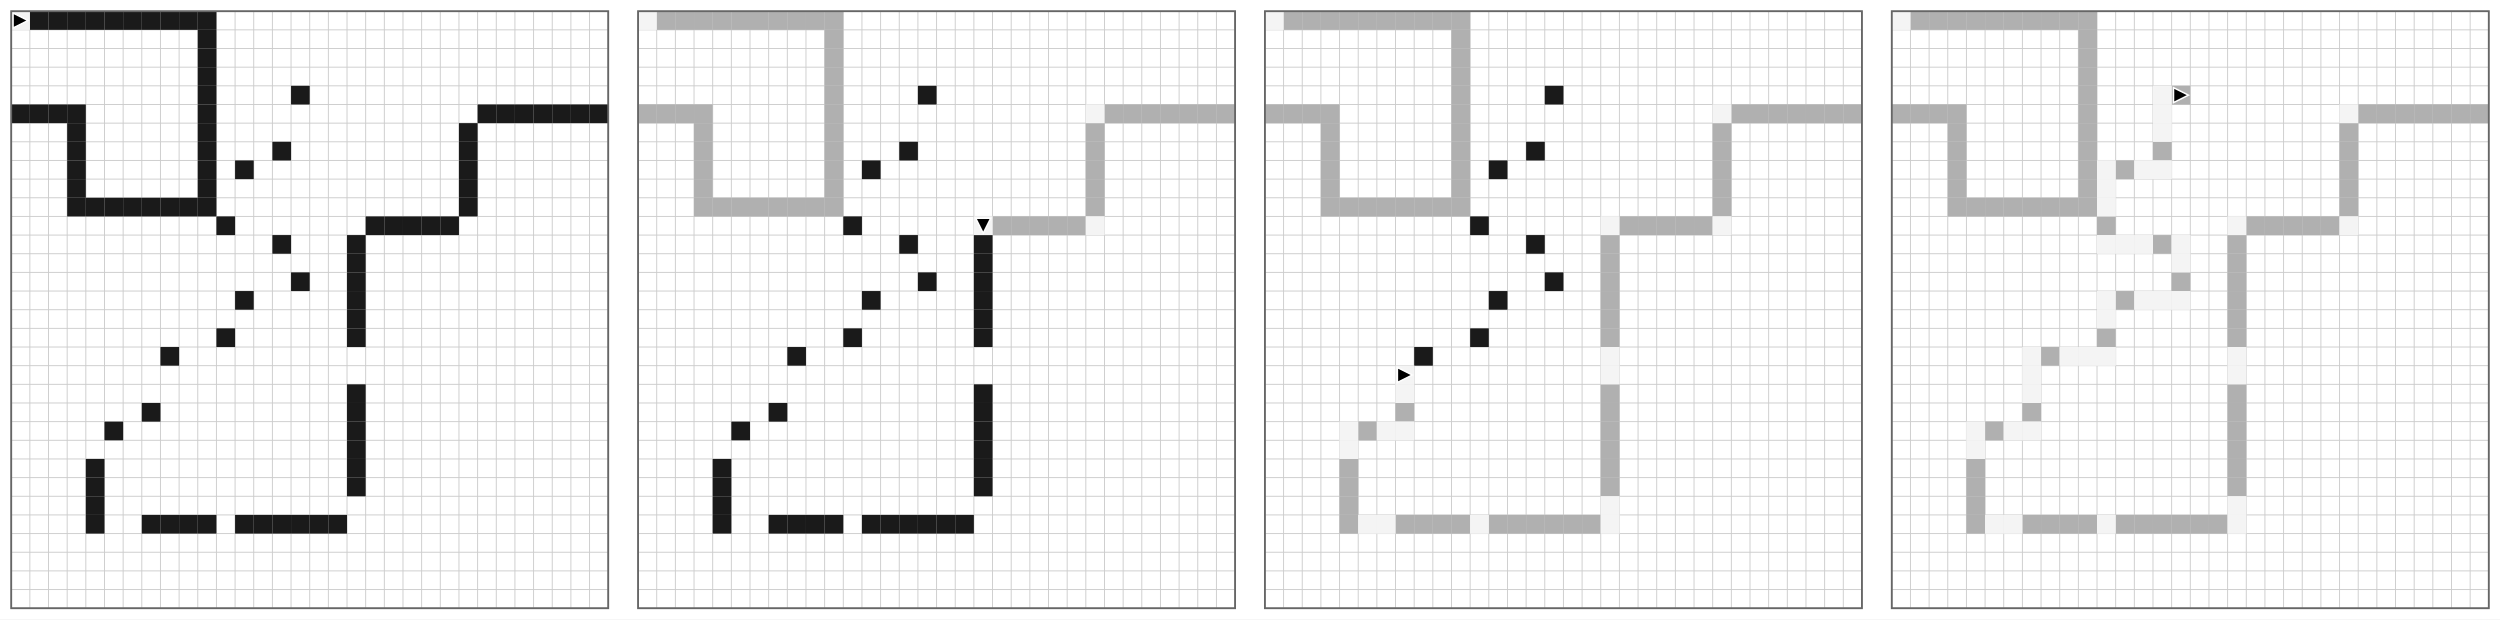
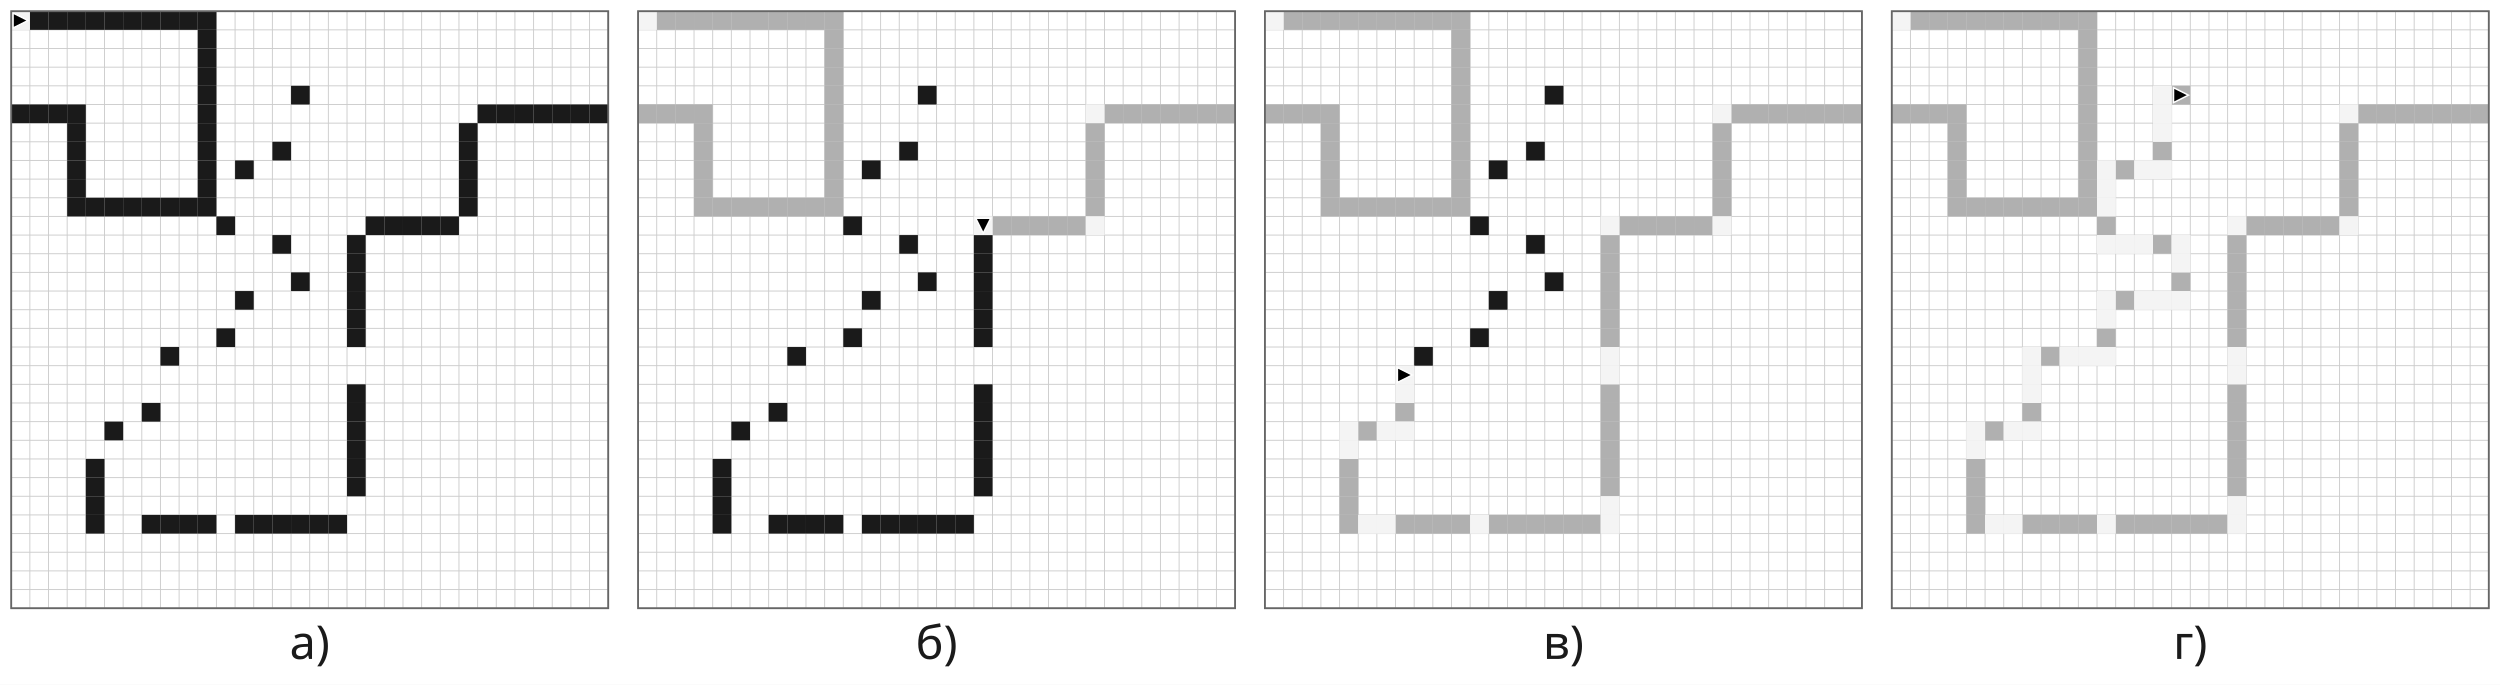
- <svg xmlns="http://www.w3.org/2000/svg" viewBox="0 0 1340 332" width="1340" height="332">
-   <rect width="1340" height="332" fill="#ffffff" />
+ <svg xmlns="http://www.w3.org/2000/svg" viewBox="0 0 1340 367" width="1340" height="367">
+   <rect width="1340" height="367" fill="#ffffff" />
  <g stroke="#cccccc" stroke-width="0.5">
    <line x1="6" y1="6" x2="6" y2="326" />
    <line x1="16" y1="6" x2="16" y2="326" />
    <line x1="26" y1="6" x2="26" y2="326" />
    <line x1="36" y1="6" x2="36" y2="326" />
    <line x1="46" y1="6" x2="46" y2="326" />
    <line x1="56" y1="6" x2="56" y2="326" />
    <line x1="66" y1="6" x2="66" y2="326" />
    <line x1="76" y1="6" x2="76" y2="326" />
    <line x1="86" y1="6" x2="86" y2="326" />
    <line x1="96" y1="6" x2="96" y2="326" />
    <line x1="106" y1="6" x2="106" y2="326" />
    <line x1="116" y1="6" x2="116" y2="326" />
    <line x1="126" y1="6" x2="126" y2="326" />
    <line x1="136" y1="6" x2="136" y2="326" />
    <line x1="146" y1="6" x2="146" y2="326" />
    <line x1="156" y1="6" x2="156" y2="326" />
    <line x1="166" y1="6" x2="166" y2="326" />
    <line x1="176" y1="6" x2="176" y2="326" />
    <line x1="186" y1="6" x2="186" y2="326" />
    <line x1="196" y1="6" x2="196" y2="326" />
    <line x1="206" y1="6" x2="206" y2="326" />
    <line x1="216" y1="6" x2="216" y2="326" />
    <line x1="226" y1="6" x2="226" y2="326" />
    <line x1="236" y1="6" x2="236" y2="326" />
    <line x1="246" y1="6" x2="246" y2="326" />
    <line x1="256" y1="6" x2="256" y2="326" />
    <line x1="266" y1="6" x2="266" y2="326" />
    <line x1="276" y1="6" x2="276" y2="326" />
    <line x1="286" y1="6" x2="286" y2="326" />
    <line x1="296" y1="6" x2="296" y2="326" />
    <line x1="306" y1="6" x2="306" y2="326" />
    <line x1="316" y1="6" x2="316" y2="326" />
    <line x1="326" y1="6" x2="326" y2="326" />
    <line x1="6" y1="6" x2="326" y2="6" />
    <line x1="6" y1="16" x2="326" y2="16" />
    <line x1="6" y1="26" x2="326" y2="26" />
    <line x1="6" y1="36" x2="326" y2="36" />
    <line x1="6" y1="46" x2="326" y2="46" />
    <line x1="6" y1="56" x2="326" y2="56" />
    <line x1="6" y1="66" x2="326" y2="66" />
    <line x1="6" y1="76" x2="326" y2="76" />
    <line x1="6" y1="86" x2="326" y2="86" />
    <line x1="6" y1="96" x2="326" y2="96" />
    <line x1="6" y1="106" x2="326" y2="106" />
    <line x1="6" y1="116" x2="326" y2="116" />
    <line x1="6" y1="126" x2="326" y2="126" />
    <line x1="6" y1="136" x2="326" y2="136" />
    <line x1="6" y1="146" x2="326" y2="146" />
    <line x1="6" y1="156" x2="326" y2="156" />
    <line x1="6" y1="166" x2="326" y2="166" />
    <line x1="6" y1="176" x2="326" y2="176" />
    <line x1="6" y1="186" x2="326" y2="186" />
    <line x1="6" y1="196" x2="326" y2="196" />
    <line x1="6" y1="206" x2="326" y2="206" />
    <line x1="6" y1="216" x2="326" y2="216" />
    <line x1="6" y1="226" x2="326" y2="226" />
    <line x1="6" y1="236" x2="326" y2="236" />
    <line x1="6" y1="246" x2="326" y2="246" />
    <line x1="6" y1="256" x2="326" y2="256" />
    <line x1="6" y1="266" x2="326" y2="266" />
    <line x1="6" y1="276" x2="326" y2="276" />
    <line x1="6" y1="286" x2="326" y2="286" />
    <line x1="6" y1="296" x2="326" y2="296" />
    <line x1="6" y1="306" x2="326" y2="306" />
    <line x1="6" y1="316" x2="326" y2="316" />
    <line x1="6" y1="326" x2="326" y2="326" />
  </g>
  <rect x="6" y="6" width="10" height="10" fill="#e8e8e8" />
  <rect x="16" y="6" width="10" height="10" fill="#1a1a1a" />
  <rect x="26" y="6" width="10" height="10" fill="#1a1a1a" />
  <rect x="36" y="6" width="10" height="10" fill="#1a1a1a" />
  <rect x="46" y="6" width="10" height="10" fill="#1a1a1a" />
  <rect x="56" y="6" width="10" height="10" fill="#1a1a1a" />
  <rect x="66" y="6" width="10" height="10" fill="#1a1a1a" />
  <rect x="76" y="6" width="10" height="10" fill="#1a1a1a" />
  <rect x="86" y="6" width="10" height="10" fill="#1a1a1a" />
  <rect x="96" y="6" width="10" height="10" fill="#1a1a1a" />
  <rect x="106" y="6" width="10" height="10" fill="#1a1a1a" />
  <rect x="106" y="16" width="10" height="10" fill="#1a1a1a" />
  <rect x="106" y="26" width="10" height="10" fill="#1a1a1a" />
  <rect x="106" y="36" width="10" height="10" fill="#1a1a1a" />
  <rect x="106" y="46" width="10" height="10" fill="#1a1a1a" />
  <rect x="156" y="46" width="10" height="10" fill="#1a1a1a" />
  <rect x="6" y="56" width="10" height="10" fill="#1a1a1a" />
  <rect x="16" y="56" width="10" height="10" fill="#1a1a1a" />
  <rect x="26" y="56" width="10" height="10" fill="#1a1a1a" />
  <rect x="36" y="56" width="10" height="10" fill="#1a1a1a" />
  <rect x="106" y="56" width="10" height="10" fill="#1a1a1a" />
  <rect x="256" y="56" width="10" height="10" fill="#1a1a1a" />
  <rect x="266" y="56" width="10" height="10" fill="#1a1a1a" />
  <rect x="276" y="56" width="10" height="10" fill="#1a1a1a" />
  <rect x="286" y="56" width="10" height="10" fill="#1a1a1a" />
  <rect x="296" y="56" width="10" height="10" fill="#1a1a1a" />
  <rect x="306" y="56" width="10" height="10" fill="#1a1a1a" />
  <rect x="316" y="56" width="10" height="10" fill="#1a1a1a" />
  <rect x="36" y="66" width="10" height="10" fill="#1a1a1a" />
  <rect x="106" y="66" width="10" height="10" fill="#1a1a1a" />
  <rect x="246" y="66" width="10" height="10" fill="#1a1a1a" />
  <rect x="36" y="76" width="10" height="10" fill="#1a1a1a" />
  <rect x="106" y="76" width="10" height="10" fill="#1a1a1a" />
  <rect x="146" y="76" width="10" height="10" fill="#1a1a1a" />
  <rect x="246" y="76" width="10" height="10" fill="#1a1a1a" />
  <rect x="36" y="86" width="10" height="10" fill="#1a1a1a" />
  <rect x="106" y="86" width="10" height="10" fill="#1a1a1a" />
  <rect x="126" y="86" width="10" height="10" fill="#1a1a1a" />
  <rect x="246" y="86" width="10" height="10" fill="#1a1a1a" />
  <rect x="36" y="96" width="10" height="10" fill="#1a1a1a" />
  <rect x="106" y="96" width="10" height="10" fill="#1a1a1a" />
  <rect x="246" y="96" width="10" height="10" fill="#1a1a1a" />
  <rect x="36" y="106" width="10" height="10" fill="#1a1a1a" />
  <rect x="46" y="106" width="10" height="10" fill="#1a1a1a" />
  <rect x="56" y="106" width="10" height="10" fill="#1a1a1a" />
  <rect x="66" y="106" width="10" height="10" fill="#1a1a1a" />
  <rect x="76" y="106" width="10" height="10" fill="#1a1a1a" />
  <rect x="86" y="106" width="10" height="10" fill="#1a1a1a" />
  <rect x="96" y="106" width="10" height="10" fill="#1a1a1a" />
  <rect x="106" y="106" width="10" height="10" fill="#1a1a1a" />
  <rect x="246" y="106" width="10" height="10" fill="#1a1a1a" />
  <rect x="116" y="116" width="10" height="10" fill="#1a1a1a" />
  <rect x="196" y="116" width="10" height="10" fill="#1a1a1a" />
  <rect x="206" y="116" width="10" height="10" fill="#1a1a1a" />
  <rect x="216" y="116" width="10" height="10" fill="#1a1a1a" />
  <rect x="226" y="116" width="10" height="10" fill="#1a1a1a" />
  <rect x="236" y="116" width="10" height="10" fill="#1a1a1a" />
  <rect x="146" y="126" width="10" height="10" fill="#1a1a1a" />
  <rect x="186" y="126" width="10" height="10" fill="#1a1a1a" />
  <rect x="186" y="136" width="10" height="10" fill="#1a1a1a" />
  <rect x="156" y="146" width="10" height="10" fill="#1a1a1a" />
  <rect x="186" y="146" width="10" height="10" fill="#1a1a1a" />
  <rect x="126" y="156" width="10" height="10" fill="#1a1a1a" />
  <rect x="186" y="156" width="10" height="10" fill="#1a1a1a" />
  <rect x="186" y="166" width="10" height="10" fill="#1a1a1a" />
  <rect x="116" y="176" width="10" height="10" fill="#1a1a1a" />
  <rect x="186" y="176" width="10" height="10" fill="#1a1a1a" />
  <rect x="86" y="186" width="10" height="10" fill="#1a1a1a" />
  <rect x="186" y="206" width="10" height="10" fill="#1a1a1a" />
  <rect x="76" y="216" width="10" height="10" fill="#1a1a1a" />
  <rect x="186" y="216" width="10" height="10" fill="#1a1a1a" />
  <rect x="56" y="226" width="10" height="10" fill="#1a1a1a" />
  <rect x="186" y="226" width="10" height="10" fill="#1a1a1a" />
  <rect x="186" y="236" width="10" height="10" fill="#1a1a1a" />
  <rect x="46" y="246" width="10" height="10" fill="#1a1a1a" />
  <rect x="186" y="246" width="10" height="10" fill="#1a1a1a" />
  <rect x="46" y="256" width="10" height="10" fill="#1a1a1a" />
  <rect x="186" y="256" width="10" height="10" fill="#1a1a1a" />
  <rect x="46" y="266" width="10" height="10" fill="#1a1a1a" />
  <rect x="46" y="276" width="10" height="10" fill="#1a1a1a" />
  <rect x="76" y="276" width="10" height="10" fill="#1a1a1a" />
  <rect x="86" y="276" width="10" height="10" fill="#1a1a1a" />
  <rect x="96" y="276" width="10" height="10" fill="#1a1a1a" />
  <rect x="106" y="276" width="10" height="10" fill="#1a1a1a" />
  <rect x="126" y="276" width="10" height="10" fill="#1a1a1a" />
  <rect x="136" y="276" width="10" height="10" fill="#1a1a1a" />
  <rect x="146" y="276" width="10" height="10" fill="#1a1a1a" />
  <rect x="156" y="276" width="10" height="10" fill="#1a1a1a" />
  <rect x="166" y="276" width="10" height="10" fill="#1a1a1a" />
  <rect x="176" y="276" width="10" height="10" fill="#1a1a1a" />
  <rect x="6" y="6" width="10" height="10" fill="#f4f4f4" />
  <polygon points="7,7 7,15 15,11" fill="#000000" stroke="#ffffff" stroke-width="0.8" />
  <rect x="6" y="6" width="320" height="320" fill="none" stroke="#666666" stroke-width="1" />
+   <text x="166.0" y="343.5" font-family="osifont, ISOCPEUR, sans-serif" font-size="25" text-anchor="middle" dominant-baseline="central" fill="#1a1a1a">а)</text>
  <g stroke="#cccccc" stroke-width="0.5">
    <line x1="342" y1="6" x2="342" y2="326" />
    <line x1="352" y1="6" x2="352" y2="326" />
    <line x1="362" y1="6" x2="362" y2="326" />
    <line x1="372" y1="6" x2="372" y2="326" />
    <line x1="382" y1="6" x2="382" y2="326" />
    <line x1="392" y1="6" x2="392" y2="326" />
    <line x1="402" y1="6" x2="402" y2="326" />
    <line x1="412" y1="6" x2="412" y2="326" />
    <line x1="422" y1="6" x2="422" y2="326" />
    <line x1="432" y1="6" x2="432" y2="326" />
    <line x1="442" y1="6" x2="442" y2="326" />
    <line x1="452" y1="6" x2="452" y2="326" />
    <line x1="462" y1="6" x2="462" y2="326" />
    <line x1="472" y1="6" x2="472" y2="326" />
    <line x1="482" y1="6" x2="482" y2="326" />
    <line x1="492" y1="6" x2="492" y2="326" />
    <line x1="502" y1="6" x2="502" y2="326" />
    <line x1="512" y1="6" x2="512" y2="326" />
    <line x1="522" y1="6" x2="522" y2="326" />
    <line x1="532" y1="6" x2="532" y2="326" />
    <line x1="542" y1="6" x2="542" y2="326" />
    <line x1="552" y1="6" x2="552" y2="326" />
    <line x1="562" y1="6" x2="562" y2="326" />
    <line x1="572" y1="6" x2="572" y2="326" />
    <line x1="582" y1="6" x2="582" y2="326" />
    <line x1="592" y1="6" x2="592" y2="326" />
    <line x1="602" y1="6" x2="602" y2="326" />
    <line x1="612" y1="6" x2="612" y2="326" />
    <line x1="622" y1="6" x2="622" y2="326" />
    <line x1="632" y1="6" x2="632" y2="326" />
    <line x1="642" y1="6" x2="642" y2="326" />
    <line x1="652" y1="6" x2="652" y2="326" />
    <line x1="662" y1="6" x2="662" y2="326" />
    <line x1="342" y1="6" x2="662" y2="6" />
    <line x1="342" y1="16" x2="662" y2="16" />
    <line x1="342" y1="26" x2="662" y2="26" />
    <line x1="342" y1="36" x2="662" y2="36" />
    <line x1="342" y1="46" x2="662" y2="46" />
    <line x1="342" y1="56" x2="662" y2="56" />
    <line x1="342" y1="66" x2="662" y2="66" />
    <line x1="342" y1="76" x2="662" y2="76" />
    <line x1="342" y1="86" x2="662" y2="86" />
    <line x1="342" y1="96" x2="662" y2="96" />
    <line x1="342" y1="106" x2="662" y2="106" />
    <line x1="342" y1="116" x2="662" y2="116" />
    <line x1="342" y1="126" x2="662" y2="126" />
    <line x1="342" y1="136" x2="662" y2="136" />
    <line x1="342" y1="146" x2="662" y2="146" />
    <line x1="342" y1="156" x2="662" y2="156" />
    <line x1="342" y1="166" x2="662" y2="166" />
    <line x1="342" y1="176" x2="662" y2="176" />
    <line x1="342" y1="186" x2="662" y2="186" />
    <line x1="342" y1="196" x2="662" y2="196" />
    <line x1="342" y1="206" x2="662" y2="206" />
    <line x1="342" y1="216" x2="662" y2="216" />
    <line x1="342" y1="226" x2="662" y2="226" />
    <line x1="342" y1="236" x2="662" y2="236" />
    <line x1="342" y1="246" x2="662" y2="246" />
    <line x1="342" y1="256" x2="662" y2="256" />
    <line x1="342" y1="266" x2="662" y2="266" />
    <line x1="342" y1="276" x2="662" y2="276" />
    <line x1="342" y1="286" x2="662" y2="286" />
    <line x1="342" y1="296" x2="662" y2="296" />
    <line x1="342" y1="306" x2="662" y2="306" />
    <line x1="342" y1="316" x2="662" y2="316" />
    <line x1="342" y1="326" x2="662" y2="326" />
  </g>
  <rect x="342" y="6" width="10" height="10" fill="#e8e8e8" />
  <rect x="352" y="6" width="10" height="10" fill="#b0b0b0" />
  <rect x="362" y="6" width="10" height="10" fill="#b0b0b0" />
  <rect x="372" y="6" width="10" height="10" fill="#b0b0b0" />
  <rect x="382" y="6" width="10" height="10" fill="#b0b0b0" />
  <rect x="392" y="6" width="10" height="10" fill="#b0b0b0" />
  <rect x="402" y="6" width="10" height="10" fill="#b0b0b0" />
  <rect x="412" y="6" width="10" height="10" fill="#b0b0b0" />
  <rect x="422" y="6" width="10" height="10" fill="#b0b0b0" />
  <rect x="432" y="6" width="10" height="10" fill="#b0b0b0" />
  <rect x="442" y="6" width="10" height="10" fill="#b0b0b0" />
  <rect x="442" y="16" width="10" height="10" fill="#b0b0b0" />
  <rect x="442" y="26" width="10" height="10" fill="#b0b0b0" />
  <rect x="442" y="36" width="10" height="10" fill="#b0b0b0" />
  <rect x="442" y="46" width="10" height="10" fill="#b0b0b0" />
  <rect x="492" y="46" width="10" height="10" fill="#1a1a1a" />
  <rect x="342" y="56" width="10" height="10" fill="#b0b0b0" />
  <rect x="352" y="56" width="10" height="10" fill="#b0b0b0" />
  <rect x="362" y="56" width="10" height="10" fill="#b0b0b0" />
  <rect x="372" y="56" width="10" height="10" fill="#b0b0b0" />
  <rect x="442" y="56" width="10" height="10" fill="#b0b0b0" />
  <rect x="582" y="56" width="10" height="10" fill="#e8e8e8" />
  <rect x="592" y="56" width="10" height="10" fill="#b0b0b0" />
  <rect x="602" y="56" width="10" height="10" fill="#b0b0b0" />
  <rect x="612" y="56" width="10" height="10" fill="#b0b0b0" />
  <rect x="622" y="56" width="10" height="10" fill="#b0b0b0" />
  <rect x="632" y="56" width="10" height="10" fill="#b0b0b0" />
  <rect x="642" y="56" width="10" height="10" fill="#b0b0b0" />
  <rect x="652" y="56" width="10" height="10" fill="#b0b0b0" />
  <rect x="372" y="66" width="10" height="10" fill="#b0b0b0" />
  <rect x="442" y="66" width="10" height="10" fill="#b0b0b0" />
  <rect x="582" y="66" width="10" height="10" fill="#b0b0b0" />
  <rect x="372" y="76" width="10" height="10" fill="#b0b0b0" />
  <rect x="442" y="76" width="10" height="10" fill="#b0b0b0" />
  <rect x="482" y="76" width="10" height="10" fill="#1a1a1a" />
  <rect x="582" y="76" width="10" height="10" fill="#b0b0b0" />
  <rect x="372" y="86" width="10" height="10" fill="#b0b0b0" />
  <rect x="442" y="86" width="10" height="10" fill="#b0b0b0" />
  <rect x="462" y="86" width="10" height="10" fill="#1a1a1a" />
  <rect x="582" y="86" width="10" height="10" fill="#b0b0b0" />
  <rect x="372" y="96" width="10" height="10" fill="#b0b0b0" />
  <rect x="442" y="96" width="10" height="10" fill="#b0b0b0" />
  <rect x="582" y="96" width="10" height="10" fill="#b0b0b0" />
  <rect x="372" y="106" width="10" height="10" fill="#b0b0b0" />
  <rect x="382" y="106" width="10" height="10" fill="#b0b0b0" />
  <rect x="392" y="106" width="10" height="10" fill="#b0b0b0" />
  <rect x="402" y="106" width="10" height="10" fill="#b0b0b0" />
  <rect x="412" y="106" width="10" height="10" fill="#b0b0b0" />
  <rect x="422" y="106" width="10" height="10" fill="#b0b0b0" />
  <rect x="432" y="106" width="10" height="10" fill="#b0b0b0" />
  <rect x="442" y="106" width="10" height="10" fill="#b0b0b0" />
  <rect x="582" y="106" width="10" height="10" fill="#b0b0b0" />
  <rect x="452" y="116" width="10" height="10" fill="#1a1a1a" />
  <rect x="522" y="116" width="10" height="10" fill="#e8e8e8" />
  <rect x="532" y="116" width="10" height="10" fill="#b0b0b0" />
  <rect x="542" y="116" width="10" height="10" fill="#b0b0b0" />
  <rect x="552" y="116" width="10" height="10" fill="#b0b0b0" />
  <rect x="562" y="116" width="10" height="10" fill="#b0b0b0" />
  <rect x="572" y="116" width="10" height="10" fill="#b0b0b0" />
  <rect x="582" y="116" width="10" height="10" fill="#e8e8e8" />
  <rect x="482" y="126" width="10" height="10" fill="#1a1a1a" />
  <rect x="522" y="126" width="10" height="10" fill="#1a1a1a" />
  <rect x="522" y="136" width="10" height="10" fill="#1a1a1a" />
  <rect x="492" y="146" width="10" height="10" fill="#1a1a1a" />
  <rect x="522" y="146" width="10" height="10" fill="#1a1a1a" />
  <rect x="462" y="156" width="10" height="10" fill="#1a1a1a" />
  <rect x="522" y="156" width="10" height="10" fill="#1a1a1a" />
  <rect x="522" y="166" width="10" height="10" fill="#1a1a1a" />
  <rect x="452" y="176" width="10" height="10" fill="#1a1a1a" />
  <rect x="522" y="176" width="10" height="10" fill="#1a1a1a" />
  <rect x="422" y="186" width="10" height="10" fill="#1a1a1a" />
  <rect x="522" y="206" width="10" height="10" fill="#1a1a1a" />
  <rect x="412" y="216" width="10" height="10" fill="#1a1a1a" />
  <rect x="522" y="216" width="10" height="10" fill="#1a1a1a" />
  <rect x="392" y="226" width="10" height="10" fill="#1a1a1a" />
  <rect x="522" y="226" width="10" height="10" fill="#1a1a1a" />
  <rect x="522" y="236" width="10" height="10" fill="#1a1a1a" />
  <rect x="382" y="246" width="10" height="10" fill="#1a1a1a" />
  <rect x="522" y="246" width="10" height="10" fill="#1a1a1a" />
  <rect x="382" y="256" width="10" height="10" fill="#1a1a1a" />
  <rect x="522" y="256" width="10" height="10" fill="#1a1a1a" />
  <rect x="382" y="266" width="10" height="10" fill="#1a1a1a" />
  <rect x="382" y="276" width="10" height="10" fill="#1a1a1a" />
  <rect x="412" y="276" width="10" height="10" fill="#1a1a1a" />
  <rect x="422" y="276" width="10" height="10" fill="#1a1a1a" />
  <rect x="432" y="276" width="10" height="10" fill="#1a1a1a" />
  <rect x="442" y="276" width="10" height="10" fill="#1a1a1a" />
  <rect x="462" y="276" width="10" height="10" fill="#1a1a1a" />
  <rect x="472" y="276" width="10" height="10" fill="#1a1a1a" />
  <rect x="482" y="276" width="10" height="10" fill="#1a1a1a" />
  <rect x="492" y="276" width="10" height="10" fill="#1a1a1a" />
  <rect x="502" y="276" width="10" height="10" fill="#1a1a1a" />
  <rect x="512" y="276" width="10" height="10" fill="#1a1a1a" />
  <rect x="342" y="6" width="10" height="10" fill="#f4f4f4" />
  <rect x="582" y="56" width="10" height="10" fill="#f4f4f4" />
  <rect x="522" y="116" width="10" height="10" fill="#f4f4f4" />
  <rect x="582" y="116" width="10" height="10" fill="#f4f4f4" />
  <polygon points="523,117 531,117 527,125" fill="#000000" stroke="#ffffff" stroke-width="0.8" />
  <rect x="342" y="6" width="320" height="320" fill="none" stroke="#666666" stroke-width="1" />
+   <text x="502.0" y="343.5" font-family="osifont, ISOCPEUR, sans-serif" font-size="25" text-anchor="middle" dominant-baseline="central" fill="#1a1a1a">б)</text>
  <g stroke="#cccccc" stroke-width="0.5">
    <line x1="678" y1="6" x2="678" y2="326" />
    <line x1="688" y1="6" x2="688" y2="326" />
    <line x1="698" y1="6" x2="698" y2="326" />
    <line x1="708" y1="6" x2="708" y2="326" />
    <line x1="718" y1="6" x2="718" y2="326" />
    <line x1="728" y1="6" x2="728" y2="326" />
    <line x1="738" y1="6" x2="738" y2="326" />
    <line x1="748" y1="6" x2="748" y2="326" />
    <line x1="758" y1="6" x2="758" y2="326" />
    <line x1="768" y1="6" x2="768" y2="326" />
    <line x1="778" y1="6" x2="778" y2="326" />
    <line x1="788" y1="6" x2="788" y2="326" />
    <line x1="798" y1="6" x2="798" y2="326" />
    <line x1="808" y1="6" x2="808" y2="326" />
    <line x1="818" y1="6" x2="818" y2="326" />
    <line x1="828" y1="6" x2="828" y2="326" />
    <line x1="838" y1="6" x2="838" y2="326" />
    <line x1="848" y1="6" x2="848" y2="326" />
    <line x1="858" y1="6" x2="858" y2="326" />
    <line x1="868" y1="6" x2="868" y2="326" />
    <line x1="878" y1="6" x2="878" y2="326" />
    <line x1="888" y1="6" x2="888" y2="326" />
    <line x1="898" y1="6" x2="898" y2="326" />
    <line x1="908" y1="6" x2="908" y2="326" />
    <line x1="918" y1="6" x2="918" y2="326" />
    <line x1="928" y1="6" x2="928" y2="326" />
    <line x1="938" y1="6" x2="938" y2="326" />
    <line x1="948" y1="6" x2="948" y2="326" />
    <line x1="958" y1="6" x2="958" y2="326" />
    <line x1="968" y1="6" x2="968" y2="326" />
    <line x1="978" y1="6" x2="978" y2="326" />
    <line x1="988" y1="6" x2="988" y2="326" />
    <line x1="998" y1="6" x2="998" y2="326" />
    <line x1="678" y1="6" x2="998" y2="6" />
    <line x1="678" y1="16" x2="998" y2="16" />
    <line x1="678" y1="26" x2="998" y2="26" />
    <line x1="678" y1="36" x2="998" y2="36" />
    <line x1="678" y1="46" x2="998" y2="46" />
    <line x1="678" y1="56" x2="998" y2="56" />
    <line x1="678" y1="66" x2="998" y2="66" />
    <line x1="678" y1="76" x2="998" y2="76" />
    <line x1="678" y1="86" x2="998" y2="86" />
    <line x1="678" y1="96" x2="998" y2="96" />
    <line x1="678" y1="106" x2="998" y2="106" />
    <line x1="678" y1="116" x2="998" y2="116" />
    <line x1="678" y1="126" x2="998" y2="126" />
    <line x1="678" y1="136" x2="998" y2="136" />
    <line x1="678" y1="146" x2="998" y2="146" />
    <line x1="678" y1="156" x2="998" y2="156" />
    <line x1="678" y1="166" x2="998" y2="166" />
    <line x1="678" y1="176" x2="998" y2="176" />
    <line x1="678" y1="186" x2="998" y2="186" />
    <line x1="678" y1="196" x2="998" y2="196" />
    <line x1="678" y1="206" x2="998" y2="206" />
    <line x1="678" y1="216" x2="998" y2="216" />
    <line x1="678" y1="226" x2="998" y2="226" />
    <line x1="678" y1="236" x2="998" y2="236" />
    <line x1="678" y1="246" x2="998" y2="246" />
    <line x1="678" y1="256" x2="998" y2="256" />
    <line x1="678" y1="266" x2="998" y2="266" />
    <line x1="678" y1="276" x2="998" y2="276" />
    <line x1="678" y1="286" x2="998" y2="286" />
    <line x1="678" y1="296" x2="998" y2="296" />
    <line x1="678" y1="306" x2="998" y2="306" />
    <line x1="678" y1="316" x2="998" y2="316" />
    <line x1="678" y1="326" x2="998" y2="326" />
  </g>
  <rect x="678" y="6" width="10" height="10" fill="#e8e8e8" />
  <rect x="688" y="6" width="10" height="10" fill="#b0b0b0" />
  <rect x="698" y="6" width="10" height="10" fill="#b0b0b0" />
  <rect x="708" y="6" width="10" height="10" fill="#b0b0b0" />
  <rect x="718" y="6" width="10" height="10" fill="#b0b0b0" />
  <rect x="728" y="6" width="10" height="10" fill="#b0b0b0" />
  <rect x="738" y="6" width="10" height="10" fill="#b0b0b0" />
  <rect x="748" y="6" width="10" height="10" fill="#b0b0b0" />
  <rect x="758" y="6" width="10" height="10" fill="#b0b0b0" />
  <rect x="768" y="6" width="10" height="10" fill="#b0b0b0" />
  <rect x="778" y="6" width="10" height="10" fill="#b0b0b0" />
  <rect x="778" y="16" width="10" height="10" fill="#b0b0b0" />
  <rect x="778" y="26" width="10" height="10" fill="#b0b0b0" />
  <rect x="778" y="36" width="10" height="10" fill="#b0b0b0" />
  <rect x="778" y="46" width="10" height="10" fill="#b0b0b0" />
  <rect x="828" y="46" width="10" height="10" fill="#1a1a1a" />
  <rect x="678" y="56" width="10" height="10" fill="#b0b0b0" />
  <rect x="688" y="56" width="10" height="10" fill="#b0b0b0" />
  <rect x="698" y="56" width="10" height="10" fill="#b0b0b0" />
  <rect x="708" y="56" width="10" height="10" fill="#b0b0b0" />
  <rect x="778" y="56" width="10" height="10" fill="#b0b0b0" />
  <rect x="918" y="56" width="10" height="10" fill="#e8e8e8" />
  <rect x="928" y="56" width="10" height="10" fill="#b0b0b0" />
  <rect x="938" y="56" width="10" height="10" fill="#b0b0b0" />
  <rect x="948" y="56" width="10" height="10" fill="#b0b0b0" />
  <rect x="958" y="56" width="10" height="10" fill="#b0b0b0" />
  <rect x="968" y="56" width="10" height="10" fill="#b0b0b0" />
  <rect x="978" y="56" width="10" height="10" fill="#b0b0b0" />
  <rect x="988" y="56" width="10" height="10" fill="#b0b0b0" />
  <rect x="708" y="66" width="10" height="10" fill="#b0b0b0" />
  <rect x="778" y="66" width="10" height="10" fill="#b0b0b0" />
  <rect x="918" y="66" width="10" height="10" fill="#b0b0b0" />
  <rect x="708" y="76" width="10" height="10" fill="#b0b0b0" />
  <rect x="778" y="76" width="10" height="10" fill="#b0b0b0" />
  <rect x="818" y="76" width="10" height="10" fill="#1a1a1a" />
  <rect x="918" y="76" width="10" height="10" fill="#b0b0b0" />
  <rect x="708" y="86" width="10" height="10" fill="#b0b0b0" />
  <rect x="778" y="86" width="10" height="10" fill="#b0b0b0" />
  <rect x="798" y="86" width="10" height="10" fill="#1a1a1a" />
  <rect x="918" y="86" width="10" height="10" fill="#b0b0b0" />
  <rect x="708" y="96" width="10" height="10" fill="#b0b0b0" />
  <rect x="778" y="96" width="10" height="10" fill="#b0b0b0" />
  <rect x="918" y="96" width="10" height="10" fill="#b0b0b0" />
  <rect x="708" y="106" width="10" height="10" fill="#b0b0b0" />
  <rect x="718" y="106" width="10" height="10" fill="#b0b0b0" />
  <rect x="728" y="106" width="10" height="10" fill="#b0b0b0" />
  <rect x="738" y="106" width="10" height="10" fill="#b0b0b0" />
  <rect x="748" y="106" width="10" height="10" fill="#b0b0b0" />
  <rect x="758" y="106" width="10" height="10" fill="#b0b0b0" />
  <rect x="768" y="106" width="10" height="10" fill="#b0b0b0" />
  <rect x="778" y="106" width="10" height="10" fill="#b0b0b0" />
  <rect x="918" y="106" width="10" height="10" fill="#b0b0b0" />
  <rect x="788" y="116" width="10" height="10" fill="#1a1a1a" />
  <rect x="858" y="116" width="10" height="10" fill="#e8e8e8" />
  <rect x="868" y="116" width="10" height="10" fill="#b0b0b0" />
  <rect x="878" y="116" width="10" height="10" fill="#b0b0b0" />
  <rect x="888" y="116" width="10" height="10" fill="#b0b0b0" />
  <rect x="898" y="116" width="10" height="10" fill="#b0b0b0" />
  <rect x="908" y="116" width="10" height="10" fill="#b0b0b0" />
  <rect x="918" y="116" width="10" height="10" fill="#e8e8e8" />
  <rect x="818" y="126" width="10" height="10" fill="#1a1a1a" />
  <rect x="858" y="126" width="10" height="10" fill="#b0b0b0" />
  <rect x="858" y="136" width="10" height="10" fill="#b0b0b0" />
  <rect x="828" y="146" width="10" height="10" fill="#1a1a1a" />
  <rect x="858" y="146" width="10" height="10" fill="#b0b0b0" />
  <rect x="798" y="156" width="10" height="10" fill="#1a1a1a" />
  <rect x="858" y="156" width="10" height="10" fill="#b0b0b0" />
  <rect x="858" y="166" width="10" height="10" fill="#b0b0b0" />
  <rect x="788" y="176" width="10" height="10" fill="#1a1a1a" />
  <rect x="858" y="176" width="10" height="10" fill="#b0b0b0" />
  <rect x="758" y="186" width="10" height="10" fill="#1a1a1a" />
  <rect x="858" y="186" width="10" height="10" fill="#e8e8e8" />
  <rect x="748" y="196" width="10" height="10" fill="#e8e8e8" />
  <rect x="858" y="196" width="10" height="10" fill="#e8e8e8" />
  <rect x="748" y="206" width="10" height="10" fill="#e8e8e8" />
  <rect x="858" y="206" width="10" height="10" fill="#b0b0b0" />
  <rect x="748" y="216" width="10" height="10" fill="#b0b0b0" />
  <rect x="858" y="216" width="10" height="10" fill="#b0b0b0" />
  <rect x="718" y="226" width="10" height="10" fill="#e8e8e8" />
  <rect x="728" y="226" width="10" height="10" fill="#b0b0b0" />
  <rect x="738" y="226" width="10" height="10" fill="#e8e8e8" />
  <rect x="748" y="226" width="10" height="10" fill="#e8e8e8" />
  <rect x="858" y="226" width="10" height="10" fill="#b0b0b0" />
  <rect x="718" y="236" width="10" height="10" fill="#e8e8e8" />
  <rect x="858" y="236" width="10" height="10" fill="#b0b0b0" />
  <rect x="718" y="246" width="10" height="10" fill="#b0b0b0" />
  <rect x="858" y="246" width="10" height="10" fill="#b0b0b0" />
  <rect x="718" y="256" width="10" height="10" fill="#b0b0b0" />
  <rect x="858" y="256" width="10" height="10" fill="#b0b0b0" />
  <rect x="718" y="266" width="10" height="10" fill="#b0b0b0" />
  <rect x="858" y="266" width="10" height="10" fill="#e8e8e8" />
  <rect x="718" y="276" width="10" height="10" fill="#b0b0b0" />
  <rect x="728" y="276" width="10" height="10" fill="#e8e8e8" />
  <rect x="738" y="276" width="10" height="10" fill="#e8e8e8" />
  <rect x="748" y="276" width="10" height="10" fill="#b0b0b0" />
  <rect x="758" y="276" width="10" height="10" fill="#b0b0b0" />
  <rect x="768" y="276" width="10" height="10" fill="#b0b0b0" />
  <rect x="778" y="276" width="10" height="10" fill="#b0b0b0" />
  <rect x="788" y="276" width="10" height="10" fill="#e8e8e8" />
  <rect x="798" y="276" width="10" height="10" fill="#b0b0b0" />
  <rect x="808" y="276" width="10" height="10" fill="#b0b0b0" />
  <rect x="818" y="276" width="10" height="10" fill="#b0b0b0" />
  <rect x="828" y="276" width="10" height="10" fill="#b0b0b0" />
  <rect x="838" y="276" width="10" height="10" fill="#b0b0b0" />
  <rect x="848" y="276" width="10" height="10" fill="#b0b0b0" />
  <rect x="858" y="276" width="10" height="10" fill="#e8e8e8" />
  <rect x="678" y="6" width="10" height="10" fill="#f4f4f4" />
  <rect x="918" y="56" width="10" height="10" fill="#f4f4f4" />
  <rect x="858" y="116" width="10" height="10" fill="#f4f4f4" />
  <rect x="918" y="116" width="10" height="10" fill="#f4f4f4" />
  <rect x="858" y="186" width="10" height="10" fill="#f4f4f4" />
  <rect x="748" y="196" width="10" height="10" fill="#f4f4f4" />
  <rect x="858" y="196" width="10" height="10" fill="#f4f4f4" />
  <rect x="748" y="206" width="10" height="10" fill="#f4f4f4" />
  <rect x="718" y="226" width="10" height="10" fill="#f4f4f4" />
  <rect x="738" y="226" width="10" height="10" fill="#f4f4f4" />
  <rect x="748" y="226" width="10" height="10" fill="#f4f4f4" />
  <rect x="718" y="236" width="10" height="10" fill="#f4f4f4" />
  <rect x="858" y="266" width="10" height="10" fill="#f4f4f4" />
  <rect x="728" y="276" width="10" height="10" fill="#f4f4f4" />
  <rect x="738" y="276" width="10" height="10" fill="#f4f4f4" />
  <rect x="788" y="276" width="10" height="10" fill="#f4f4f4" />
  <rect x="858" y="276" width="10" height="10" fill="#f4f4f4" />
  <polygon points="749,197 749,205 757,201" fill="#000000" stroke="#ffffff" stroke-width="0.8" />
  <rect x="678" y="6" width="320" height="320" fill="none" stroke="#666666" stroke-width="1" />
+   <text x="838.0" y="343.5" font-family="osifont, ISOCPEUR, sans-serif" font-size="25" text-anchor="middle" dominant-baseline="central" fill="#1a1a1a">в)</text>
  <g stroke="#cccccc" stroke-width="0.5">
    <line x1="1014" y1="6" x2="1014" y2="326" />
    <line x1="1024" y1="6" x2="1024" y2="326" />
    <line x1="1034" y1="6" x2="1034" y2="326" />
    <line x1="1044" y1="6" x2="1044" y2="326" />
    <line x1="1054" y1="6" x2="1054" y2="326" />
    <line x1="1064" y1="6" x2="1064" y2="326" />
    <line x1="1074" y1="6" x2="1074" y2="326" />
    <line x1="1084" y1="6" x2="1084" y2="326" />
    <line x1="1094" y1="6" x2="1094" y2="326" />
    <line x1="1104" y1="6" x2="1104" y2="326" />
    <line x1="1114" y1="6" x2="1114" y2="326" />
    <line x1="1124" y1="6" x2="1124" y2="326" />
    <line x1="1134" y1="6" x2="1134" y2="326" />
    <line x1="1144" y1="6" x2="1144" y2="326" />
    <line x1="1154" y1="6" x2="1154" y2="326" />
    <line x1="1164" y1="6" x2="1164" y2="326" />
    <line x1="1174" y1="6" x2="1174" y2="326" />
    <line x1="1184" y1="6" x2="1184" y2="326" />
    <line x1="1194" y1="6" x2="1194" y2="326" />
    <line x1="1204" y1="6" x2="1204" y2="326" />
    <line x1="1214" y1="6" x2="1214" y2="326" />
    <line x1="1224" y1="6" x2="1224" y2="326" />
    <line x1="1234" y1="6" x2="1234" y2="326" />
    <line x1="1244" y1="6" x2="1244" y2="326" />
    <line x1="1254" y1="6" x2="1254" y2="326" />
    <line x1="1264" y1="6" x2="1264" y2="326" />
    <line x1="1274" y1="6" x2="1274" y2="326" />
    <line x1="1284" y1="6" x2="1284" y2="326" />
    <line x1="1294" y1="6" x2="1294" y2="326" />
    <line x1="1304" y1="6" x2="1304" y2="326" />
    <line x1="1314" y1="6" x2="1314" y2="326" />
    <line x1="1324" y1="6" x2="1324" y2="326" />
    <line x1="1334" y1="6" x2="1334" y2="326" />
    <line x1="1014" y1="6" x2="1334" y2="6" />
    <line x1="1014" y1="16" x2="1334" y2="16" />
    <line x1="1014" y1="26" x2="1334" y2="26" />
    <line x1="1014" y1="36" x2="1334" y2="36" />
    <line x1="1014" y1="46" x2="1334" y2="46" />
    <line x1="1014" y1="56" x2="1334" y2="56" />
    <line x1="1014" y1="66" x2="1334" y2="66" />
    <line x1="1014" y1="76" x2="1334" y2="76" />
    <line x1="1014" y1="86" x2="1334" y2="86" />
    <line x1="1014" y1="96" x2="1334" y2="96" />
    <line x1="1014" y1="106" x2="1334" y2="106" />
    <line x1="1014" y1="116" x2="1334" y2="116" />
    <line x1="1014" y1="126" x2="1334" y2="126" />
    <line x1="1014" y1="136" x2="1334" y2="136" />
    <line x1="1014" y1="146" x2="1334" y2="146" />
    <line x1="1014" y1="156" x2="1334" y2="156" />
    <line x1="1014" y1="166" x2="1334" y2="166" />
    <line x1="1014" y1="176" x2="1334" y2="176" />
    <line x1="1014" y1="186" x2="1334" y2="186" />
    <line x1="1014" y1="196" x2="1334" y2="196" />
    <line x1="1014" y1="206" x2="1334" y2="206" />
    <line x1="1014" y1="216" x2="1334" y2="216" />
    <line x1="1014" y1="226" x2="1334" y2="226" />
    <line x1="1014" y1="236" x2="1334" y2="236" />
    <line x1="1014" y1="246" x2="1334" y2="246" />
    <line x1="1014" y1="256" x2="1334" y2="256" />
    <line x1="1014" y1="266" x2="1334" y2="266" />
    <line x1="1014" y1="276" x2="1334" y2="276" />
    <line x1="1014" y1="286" x2="1334" y2="286" />
    <line x1="1014" y1="296" x2="1334" y2="296" />
    <line x1="1014" y1="306" x2="1334" y2="306" />
    <line x1="1014" y1="316" x2="1334" y2="316" />
    <line x1="1014" y1="326" x2="1334" y2="326" />
  </g>
  <rect x="1014" y="6" width="10" height="10" fill="#e8e8e8" />
  <rect x="1024" y="6" width="10" height="10" fill="#b0b0b0" />
  <rect x="1034" y="6" width="10" height="10" fill="#b0b0b0" />
  <rect x="1044" y="6" width="10" height="10" fill="#b0b0b0" />
  <rect x="1054" y="6" width="10" height="10" fill="#b0b0b0" />
  <rect x="1064" y="6" width="10" height="10" fill="#b0b0b0" />
  <rect x="1074" y="6" width="10" height="10" fill="#b0b0b0" />
  <rect x="1084" y="6" width="10" height="10" fill="#b0b0b0" />
  <rect x="1094" y="6" width="10" height="10" fill="#b0b0b0" />
  <rect x="1104" y="6" width="10" height="10" fill="#b0b0b0" />
  <rect x="1114" y="6" width="10" height="10" fill="#b0b0b0" />
  <rect x="1114" y="16" width="10" height="10" fill="#b0b0b0" />
  <rect x="1114" y="26" width="10" height="10" fill="#b0b0b0" />
  <rect x="1114" y="36" width="10" height="10" fill="#b0b0b0" />
  <rect x="1114" y="46" width="10" height="10" fill="#b0b0b0" />
  <rect x="1154" y="46" width="10" height="10" fill="#e8e8e8" />
  <rect x="1164" y="46" width="10" height="10" fill="#b0b0b0" />
  <rect x="1014" y="56" width="10" height="10" fill="#b0b0b0" />
  <rect x="1024" y="56" width="10" height="10" fill="#b0b0b0" />
  <rect x="1034" y="56" width="10" height="10" fill="#b0b0b0" />
  <rect x="1044" y="56" width="10" height="10" fill="#b0b0b0" />
  <rect x="1114" y="56" width="10" height="10" fill="#b0b0b0" />
  <rect x="1154" y="56" width="10" height="10" fill="#e8e8e8" />
  <rect x="1254" y="56" width="10" height="10" fill="#e8e8e8" />
  <rect x="1264" y="56" width="10" height="10" fill="#b0b0b0" />
  <rect x="1274" y="56" width="10" height="10" fill="#b0b0b0" />
  <rect x="1284" y="56" width="10" height="10" fill="#b0b0b0" />
  <rect x="1294" y="56" width="10" height="10" fill="#b0b0b0" />
  <rect x="1304" y="56" width="10" height="10" fill="#b0b0b0" />
  <rect x="1314" y="56" width="10" height="10" fill="#b0b0b0" />
  <rect x="1324" y="56" width="10" height="10" fill="#b0b0b0" />
  <rect x="1044" y="66" width="10" height="10" fill="#b0b0b0" />
  <rect x="1114" y="66" width="10" height="10" fill="#b0b0b0" />
  <rect x="1154" y="66" width="10" height="10" fill="#e8e8e8" />
  <rect x="1254" y="66" width="10" height="10" fill="#b0b0b0" />
  <rect x="1044" y="76" width="10" height="10" fill="#b0b0b0" />
  <rect x="1114" y="76" width="10" height="10" fill="#b0b0b0" />
  <rect x="1154" y="76" width="10" height="10" fill="#b0b0b0" />
  <rect x="1254" y="76" width="10" height="10" fill="#b0b0b0" />
  <rect x="1044" y="86" width="10" height="10" fill="#b0b0b0" />
  <rect x="1114" y="86" width="10" height="10" fill="#b0b0b0" />
  <rect x="1124" y="86" width="10" height="10" fill="#e8e8e8" />
  <rect x="1134" y="86" width="10" height="10" fill="#b0b0b0" />
  <rect x="1144" y="86" width="10" height="10" fill="#e8e8e8" />
  <rect x="1154" y="86" width="10" height="10" fill="#e8e8e8" />
  <rect x="1254" y="86" width="10" height="10" fill="#b0b0b0" />
  <rect x="1044" y="96" width="10" height="10" fill="#b0b0b0" />
  <rect x="1114" y="96" width="10" height="10" fill="#b0b0b0" />
  <rect x="1124" y="96" width="10" height="10" fill="#e8e8e8" />
  <rect x="1254" y="96" width="10" height="10" fill="#b0b0b0" />
  <rect x="1044" y="106" width="10" height="10" fill="#b0b0b0" />
  <rect x="1054" y="106" width="10" height="10" fill="#b0b0b0" />
  <rect x="1064" y="106" width="10" height="10" fill="#b0b0b0" />
  <rect x="1074" y="106" width="10" height="10" fill="#b0b0b0" />
  <rect x="1084" y="106" width="10" height="10" fill="#b0b0b0" />
  <rect x="1094" y="106" width="10" height="10" fill="#b0b0b0" />
  <rect x="1104" y="106" width="10" height="10" fill="#b0b0b0" />
  <rect x="1114" y="106" width="10" height="10" fill="#b0b0b0" />
  <rect x="1124" y="106" width="10" height="10" fill="#e8e8e8" />
  <rect x="1254" y="106" width="10" height="10" fill="#b0b0b0" />
  <rect x="1124" y="116" width="10" height="10" fill="#b0b0b0" />
  <rect x="1194" y="116" width="10" height="10" fill="#e8e8e8" />
  <rect x="1204" y="116" width="10" height="10" fill="#b0b0b0" />
  <rect x="1214" y="116" width="10" height="10" fill="#b0b0b0" />
  <rect x="1224" y="116" width="10" height="10" fill="#b0b0b0" />
  <rect x="1234" y="116" width="10" height="10" fill="#b0b0b0" />
  <rect x="1244" y="116" width="10" height="10" fill="#b0b0b0" />
  <rect x="1254" y="116" width="10" height="10" fill="#e8e8e8" />
  <rect x="1124" y="126" width="10" height="10" fill="#e8e8e8" />
  <rect x="1134" y="126" width="10" height="10" fill="#e8e8e8" />
  <rect x="1144" y="126" width="10" height="10" fill="#e8e8e8" />
  <rect x="1154" y="126" width="10" height="10" fill="#b0b0b0" />
  <rect x="1164" y="126" width="10" height="10" fill="#e8e8e8" />
  <rect x="1194" y="126" width="10" height="10" fill="#b0b0b0" />
  <rect x="1164" y="136" width="10" height="10" fill="#e8e8e8" />
  <rect x="1194" y="136" width="10" height="10" fill="#b0b0b0" />
  <rect x="1164" y="146" width="10" height="10" fill="#b0b0b0" />
  <rect x="1194" y="146" width="10" height="10" fill="#b0b0b0" />
  <rect x="1124" y="156" width="10" height="10" fill="#e8e8e8" />
  <rect x="1134" y="156" width="10" height="10" fill="#b0b0b0" />
  <rect x="1144" y="156" width="10" height="10" fill="#e8e8e8" />
  <rect x="1154" y="156" width="10" height="10" fill="#e8e8e8" />
  <rect x="1164" y="156" width="10" height="10" fill="#e8e8e8" />
  <rect x="1194" y="156" width="10" height="10" fill="#b0b0b0" />
  <rect x="1124" y="166" width="10" height="10" fill="#e8e8e8" />
  <rect x="1194" y="166" width="10" height="10" fill="#b0b0b0" />
  <rect x="1124" y="176" width="10" height="10" fill="#b0b0b0" />
  <rect x="1194" y="176" width="10" height="10" fill="#b0b0b0" />
  <rect x="1084" y="186" width="10" height="10" fill="#e8e8e8" />
  <rect x="1094" y="186" width="10" height="10" fill="#b0b0b0" />
  <rect x="1104" y="186" width="10" height="10" fill="#e8e8e8" />
  <rect x="1114" y="186" width="10" height="10" fill="#e8e8e8" />
  <rect x="1124" y="186" width="10" height="10" fill="#e8e8e8" />
  <rect x="1194" y="186" width="10" height="10" fill="#e8e8e8" />
  <rect x="1084" y="196" width="10" height="10" fill="#e8e8e8" />
  <rect x="1194" y="196" width="10" height="10" fill="#e8e8e8" />
  <rect x="1084" y="206" width="10" height="10" fill="#e8e8e8" />
  <rect x="1194" y="206" width="10" height="10" fill="#b0b0b0" />
  <rect x="1084" y="216" width="10" height="10" fill="#b0b0b0" />
  <rect x="1194" y="216" width="10" height="10" fill="#b0b0b0" />
  <rect x="1054" y="226" width="10" height="10" fill="#e8e8e8" />
  <rect x="1064" y="226" width="10" height="10" fill="#b0b0b0" />
  <rect x="1074" y="226" width="10" height="10" fill="#e8e8e8" />
  <rect x="1084" y="226" width="10" height="10" fill="#e8e8e8" />
  <rect x="1194" y="226" width="10" height="10" fill="#b0b0b0" />
  <rect x="1054" y="236" width="10" height="10" fill="#e8e8e8" />
  <rect x="1194" y="236" width="10" height="10" fill="#b0b0b0" />
  <rect x="1054" y="246" width="10" height="10" fill="#b0b0b0" />
  <rect x="1194" y="246" width="10" height="10" fill="#b0b0b0" />
  <rect x="1054" y="256" width="10" height="10" fill="#b0b0b0" />
  <rect x="1194" y="256" width="10" height="10" fill="#b0b0b0" />
  <rect x="1054" y="266" width="10" height="10" fill="#b0b0b0" />
  <rect x="1194" y="266" width="10" height="10" fill="#e8e8e8" />
  <rect x="1054" y="276" width="10" height="10" fill="#b0b0b0" />
  <rect x="1064" y="276" width="10" height="10" fill="#e8e8e8" />
  <rect x="1074" y="276" width="10" height="10" fill="#e8e8e8" />
  <rect x="1084" y="276" width="10" height="10" fill="#b0b0b0" />
  <rect x="1094" y="276" width="10" height="10" fill="#b0b0b0" />
  <rect x="1104" y="276" width="10" height="10" fill="#b0b0b0" />
  <rect x="1114" y="276" width="10" height="10" fill="#b0b0b0" />
  <rect x="1124" y="276" width="10" height="10" fill="#e8e8e8" />
  <rect x="1134" y="276" width="10" height="10" fill="#b0b0b0" />
  <rect x="1144" y="276" width="10" height="10" fill="#b0b0b0" />
  <rect x="1154" y="276" width="10" height="10" fill="#b0b0b0" />
  <rect x="1164" y="276" width="10" height="10" fill="#b0b0b0" />
  <rect x="1174" y="276" width="10" height="10" fill="#b0b0b0" />
  <rect x="1184" y="276" width="10" height="10" fill="#b0b0b0" />
  <rect x="1194" y="276" width="10" height="10" fill="#e8e8e8" />
  <rect x="1014" y="6" width="10" height="10" fill="#f4f4f4" />
  <rect x="1154" y="46" width="10" height="10" fill="#f4f4f4" />
  <rect x="1154" y="56" width="10" height="10" fill="#f4f4f4" />
  <rect x="1254" y="56" width="10" height="10" fill="#f4f4f4" />
  <rect x="1154" y="66" width="10" height="10" fill="#f4f4f4" />
  <rect x="1124" y="86" width="10" height="10" fill="#f4f4f4" />
  <rect x="1144" y="86" width="10" height="10" fill="#f4f4f4" />
  <rect x="1154" y="86" width="10" height="10" fill="#f4f4f4" />
  <rect x="1124" y="96" width="10" height="10" fill="#f4f4f4" />
  <rect x="1124" y="106" width="10" height="10" fill="#f4f4f4" />
  <rect x="1194" y="116" width="10" height="10" fill="#f4f4f4" />
  <rect x="1254" y="116" width="10" height="10" fill="#f4f4f4" />
  <rect x="1124" y="126" width="10" height="10" fill="#f4f4f4" />
  <rect x="1134" y="126" width="10" height="10" fill="#f4f4f4" />
  <rect x="1144" y="126" width="10" height="10" fill="#f4f4f4" />
  <rect x="1164" y="126" width="10" height="10" fill="#f4f4f4" />
  <rect x="1164" y="136" width="10" height="10" fill="#f4f4f4" />
  <rect x="1124" y="156" width="10" height="10" fill="#f4f4f4" />
  <rect x="1144" y="156" width="10" height="10" fill="#f4f4f4" />
  <rect x="1154" y="156" width="10" height="10" fill="#f4f4f4" />
  <rect x="1164" y="156" width="10" height="10" fill="#f4f4f4" />
  <rect x="1124" y="166" width="10" height="10" fill="#f4f4f4" />
  <rect x="1084" y="186" width="10" height="10" fill="#f4f4f4" />
  <rect x="1104" y="186" width="10" height="10" fill="#f4f4f4" />
  <rect x="1114" y="186" width="10" height="10" fill="#f4f4f4" />
  <rect x="1124" y="186" width="10" height="10" fill="#f4f4f4" />
  <rect x="1194" y="186" width="10" height="10" fill="#f4f4f4" />
  <rect x="1084" y="196" width="10" height="10" fill="#f4f4f4" />
  <rect x="1194" y="196" width="10" height="10" fill="#f4f4f4" />
  <rect x="1084" y="206" width="10" height="10" fill="#f4f4f4" />
  <rect x="1054" y="226" width="10" height="10" fill="#f4f4f4" />
  <rect x="1074" y="226" width="10" height="10" fill="#f4f4f4" />
  <rect x="1084" y="226" width="10" height="10" fill="#f4f4f4" />
  <rect x="1054" y="236" width="10" height="10" fill="#f4f4f4" />
  <rect x="1194" y="266" width="10" height="10" fill="#f4f4f4" />
  <rect x="1064" y="276" width="10" height="10" fill="#f4f4f4" />
  <rect x="1074" y="276" width="10" height="10" fill="#f4f4f4" />
  <rect x="1124" y="276" width="10" height="10" fill="#f4f4f4" />
  <rect x="1194" y="276" width="10" height="10" fill="#f4f4f4" />
  <polygon points="1165,47 1165,55 1173,51" fill="#000000" stroke="#ffffff" stroke-width="0.8" />
  <rect x="1014" y="6" width="320" height="320" fill="none" stroke="#666666" stroke-width="1" />
+   <text x="1174.0" y="343.5" font-family="osifont, ISOCPEUR, sans-serif" font-size="25" text-anchor="middle" dominant-baseline="central" fill="#1a1a1a">г)</text>
</svg>
